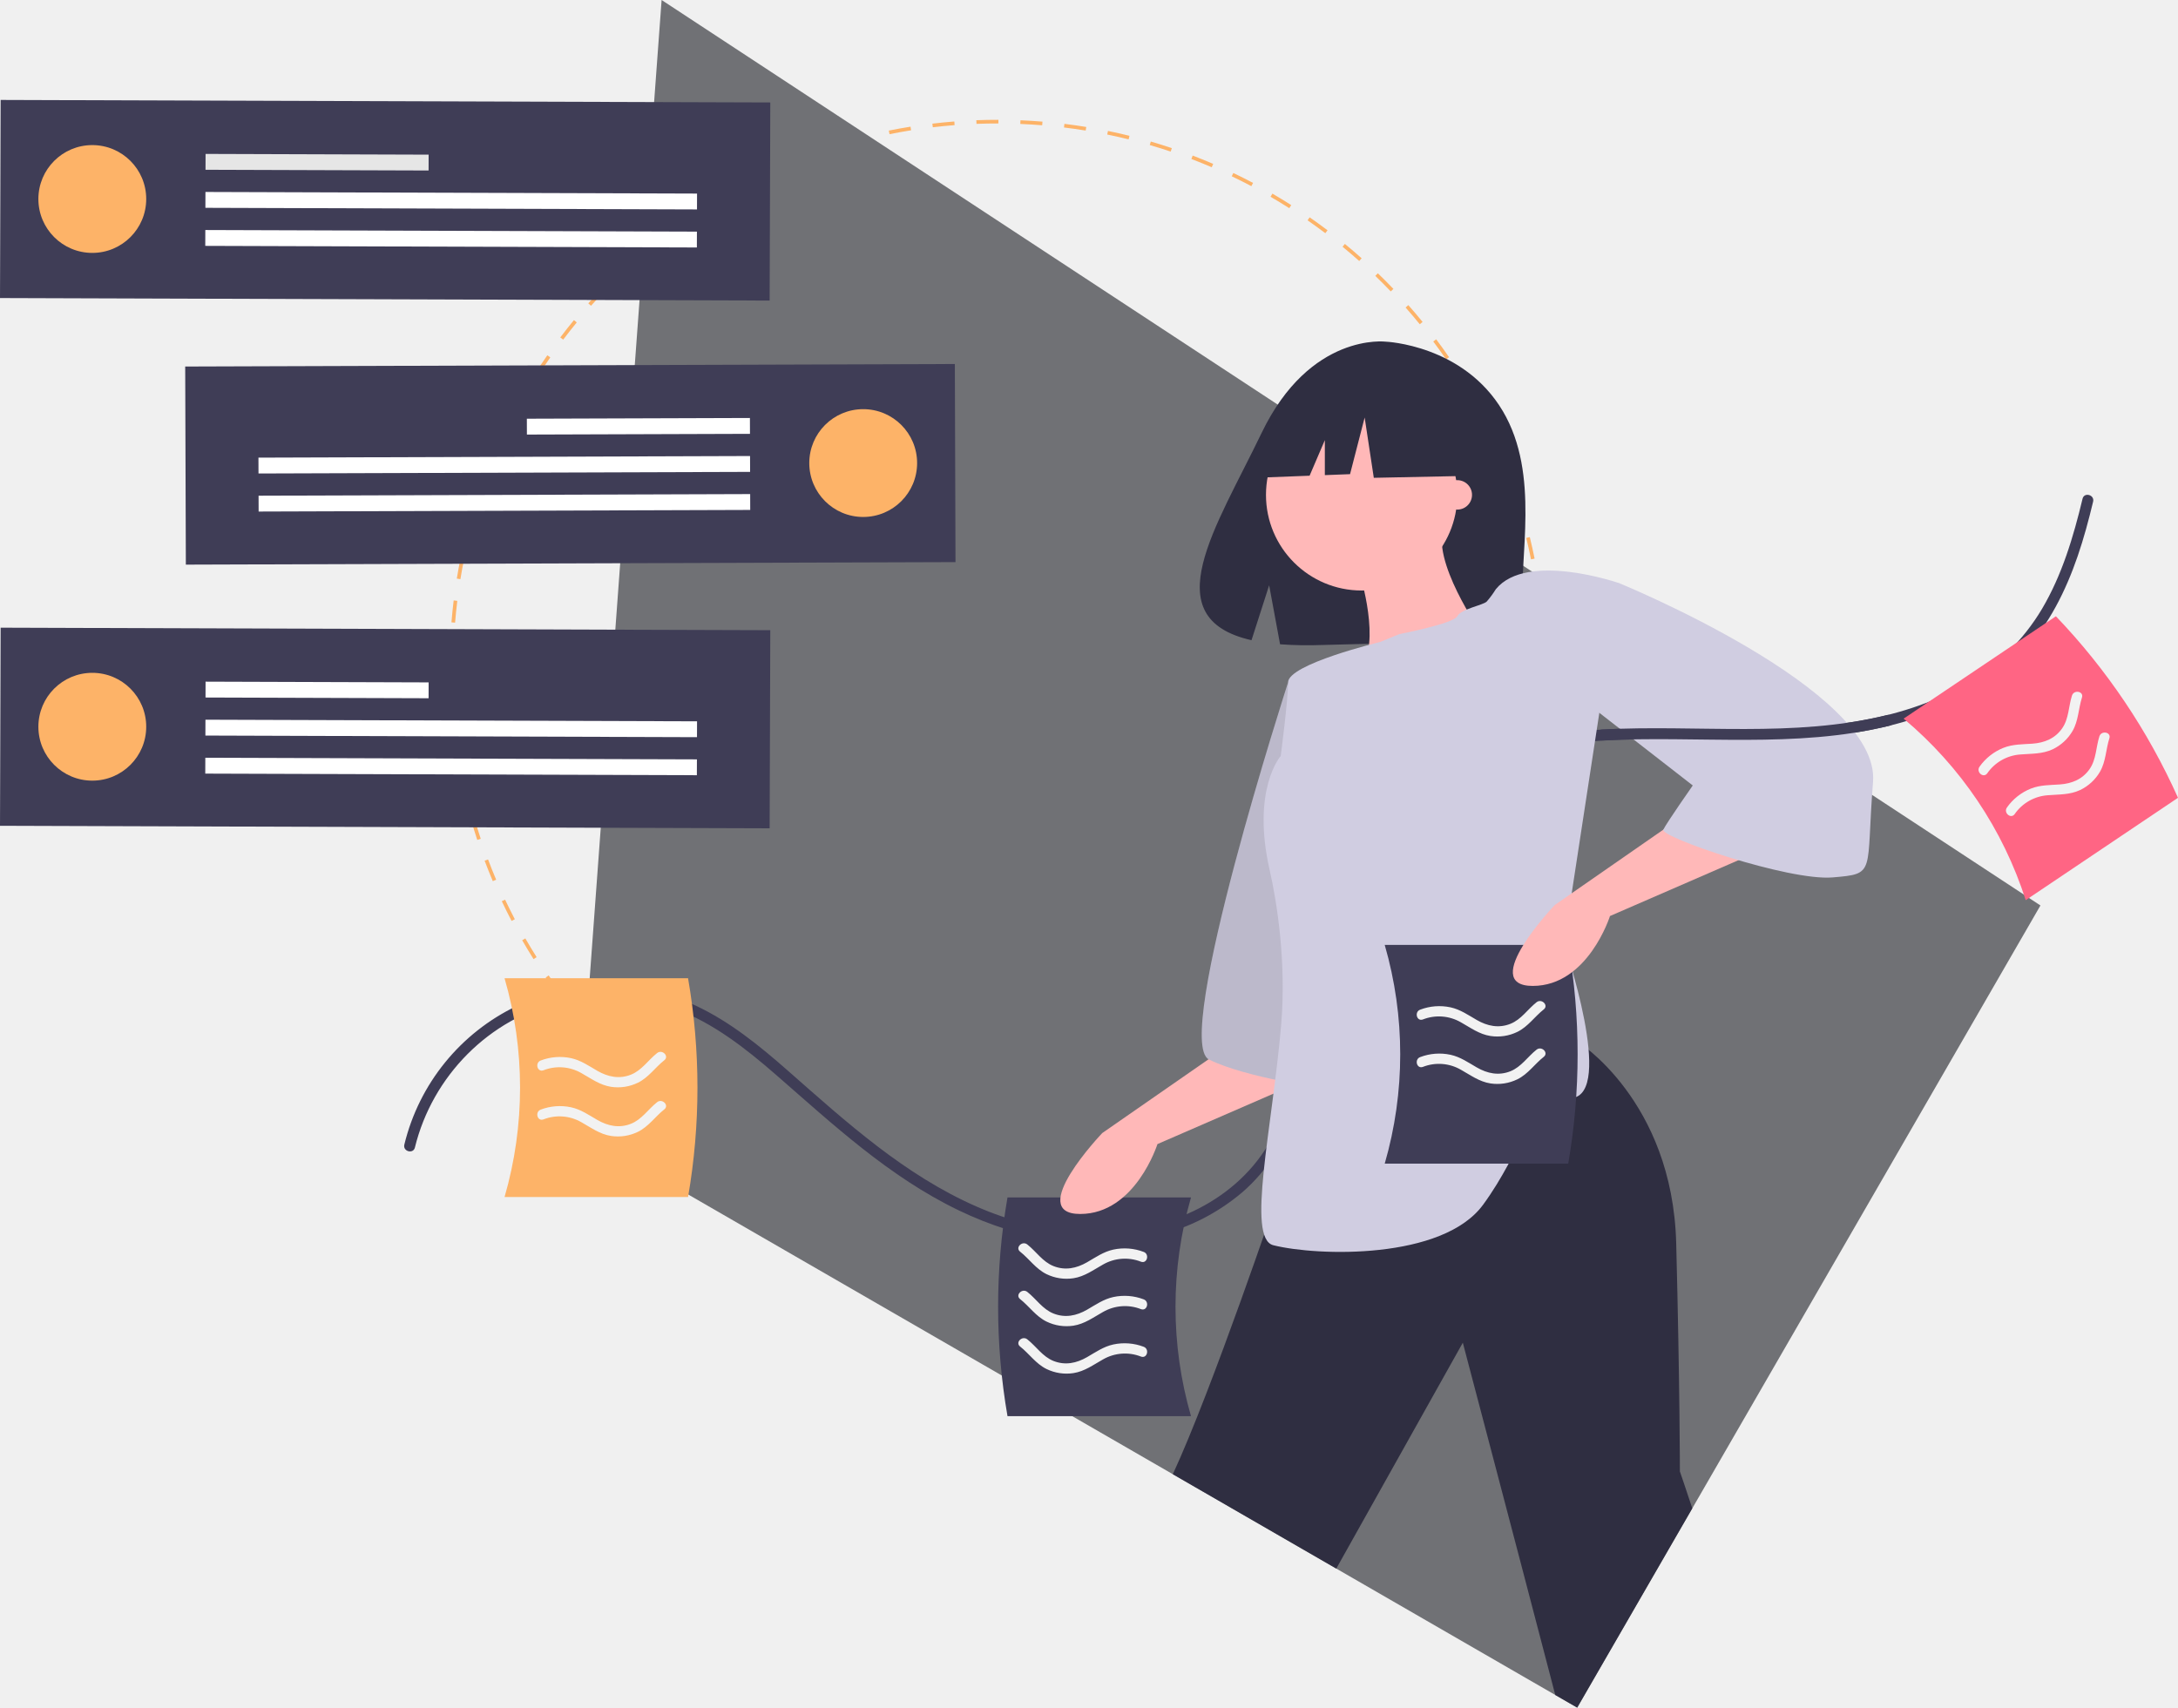
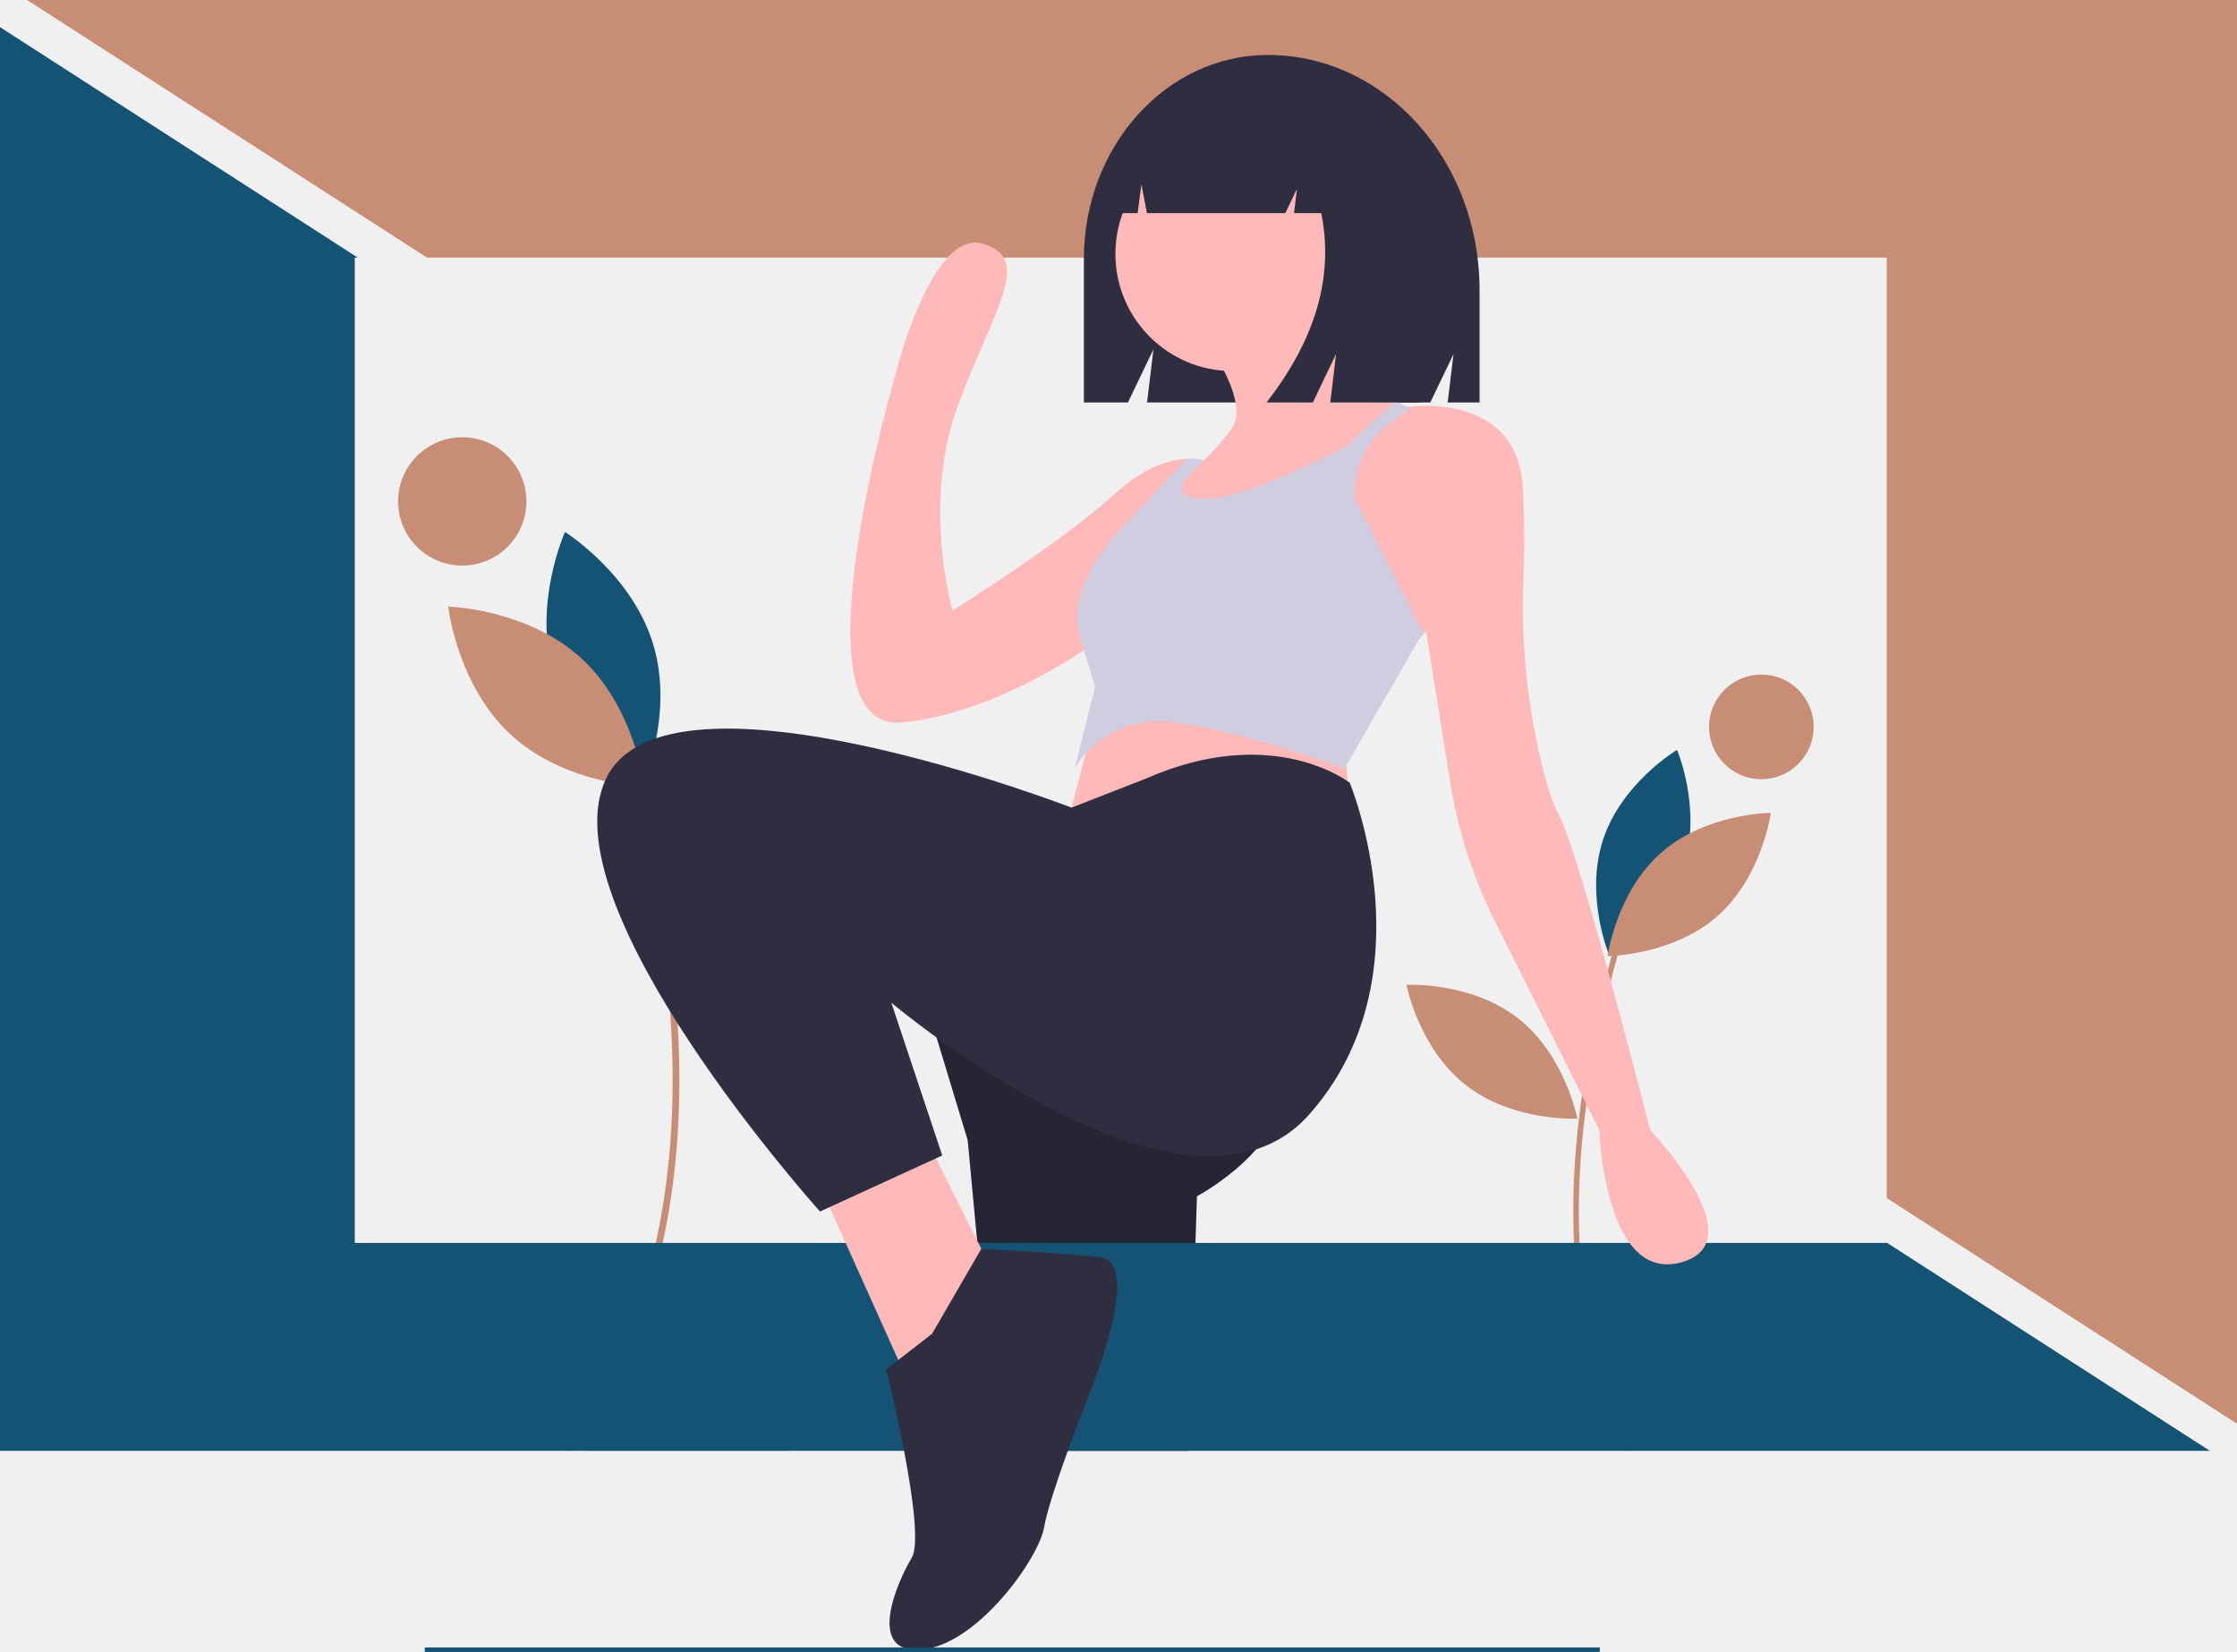
- <svg xmlns="http://www.w3.org/2000/svg" data-name="Layer 1" height="863.943" width="1101.648">
-   <path d="M503.801 614.899l.006-1.848c3.673.011 7.403-.052 11.085-.187l.068 1.846c-3.707.136-7.46.2-11.159.189zm-11.154-.25c-3.693-.157-7.44-.39-11.136-.694l.151-1.841c3.673.302 7.395.534 11.063.689zm33.453-.572l-.14-1.843c3.667-.281 7.378-.642 11.03-1.07l.217 1.835c-3.677.432-7.414.794-11.107 1.078zm-55.69-1.26a280.918 280.918 0 01-11.045-1.583l.299-1.823c3.622.594 7.314 1.123 10.972 1.572zm77.85-1.342l-.289-1.825a275.726 275.726 0 0010.91-1.954l.363 1.81c-3.638.73-7.334 1.391-10.984 1.97zm-99.868-2.269a278.441 278.441 0 01-10.882-2.47l.445-1.794c3.564.886 7.2 1.711 10.81 2.454zm121.748-2.111l-.436-1.795c3.58-.87 7.185-1.822 10.716-2.832l.508 1.777a276.053 276.053 0 01-10.788 2.85zm-143.404-3.269a279.35 279.35 0 01-10.646-3.344l.59-1.752c3.48 1.172 7.039 2.29 10.574 3.323zm164.856-2.869l-.58-1.754a274.045 274.045 0 0010.452-3.692l.651 1.73a274.664 274.664 0 01-10.523 3.716zm-186.033-4.26a277.553 277.553 0 01-10.364-4.208l.73-1.697a273.896 273.896 0 0010.295 4.18zm206.89-3.584l-.72-1.702a275.519 275.519 0 0010.094-4.513l.789 1.672a279.294 279.294 0 01-10.163 4.543zm-227.436-5.247a275.419 275.419 0 01-9.984-5.032l.865-1.631a275 275 0 009.916 4.997zm247.574-4.248l-.855-1.637a277.68 277.68 0 009.704-5.317l.92 1.602a279.928 279.928 0 01-9.77 5.352zm-267.327-6.213a276.442 276.442 0 01-9.539-5.818l.994-1.557a276.072 276.072 0 009.475 5.78zm286.647-4.882l-.984-1.564a276.633 276.633 0 009.252-6.082l1.045 1.523a276.66 276.66 0 01-9.313 6.123zm-305.48-7.13a277.56 277.56 0 01-9.038-6.563l1.116-1.472a278.118 278.118 0 008.976 6.519zm323.857-5.486l-1.107-1.48a276.634 276.634 0 008.74-6.807l1.164 1.435a278.914 278.914 0 01-8.797 6.852zm-341.659-7.996a279.731 279.731 0 01-8.478-7.263l1.23-1.378c2.747 2.45 5.58 4.877 8.422 7.214zm358.975-6.057l-1.221-1.386c2.76-2.43 5.51-4.95 8.17-7.488l1.275 1.337a280.275 280.275 0 01-8.224 7.537zm-375.632-8.8a283.486 283.486 0 01-7.866-7.914l1.336-1.277a279.143 279.143 0 007.815 7.862zm391.775-6.6l-1.328-1.286a277.419 277.419 0 007.55-8.12l1.377 1.232a281.021 281.021 0 01-7.6 8.174zM296.56 520.92a278.801 278.801 0 01-7.206-8.516l1.434-1.164a274.627 274.627 0 007.158 8.457zm422.05-7.114l-1.427-1.174a278.044 278.044 0 006.877-8.702l1.473 1.116a280.7 280.7 0 01-6.923 8.76zm-436.114-10.195a279.3 279.3 0 01-6.498-9.06l1.523-1.046a276.257 276.257 0 006.455 9zm449.604-7.598l-1.516-1.055a279.426 279.426 0 006.159-9.231l1.557.994a280.622 280.622 0 01-6.2 9.292zM269.87 485.24a279.688 279.688 0 01-5.747-9.546l1.601-.92a278.239 278.239 0 005.71 9.482zm474.254-8.056l-1.595-.93c1.86-3.191 3.676-6.455 5.398-9.702l1.631.866a278.571 278.571 0 01-5.434 9.766zm-485.358-11.26a277.736 277.736 0 01-4.957-9.972l1.67-.788a276.995 276.995 0 004.924 9.905zm495.83-8.486l-1.667-.8a275.628 275.628 0 004.598-10.11l1.697.73a277.923 277.923 0 01-4.629 10.18zm-505.337-11.644a275.677 275.677 0 01-4.133-10.333l1.728-.651a274.823 274.823 0 004.106 10.262zm514.18-8.899l-1.726-.66a277.638 277.638 0 003.765-10.457l1.75.59a277.57 277.57 0 01-3.79 10.527zm-522.036-11.954a274.708 274.708 0 01-3.292-10.663l1.776-.508a273.852 273.852 0 003.27 10.59zm529.176-9.22l-1.774-.518a274.269 274.269 0 002.897-10.699l1.792.446a275.372 275.372 0 01-2.915 10.772zm-535.325-12.23c-.876-3.601-1.69-7.266-2.418-10.894l1.812-.364a275.398 275.398 0 002.4 10.821zm540.717-9.42l-1.81-.374a275.223 275.223 0 002.02-10.898l1.823.3a277.634 277.634 0 01-2.033 10.972zm-545.11-12.457c-.58-3.65-1.095-7.368-1.53-11.053l1.836-.216c.431 3.66.943 7.354 1.52 10.98zm548.733-9.562l-1.834-.226a275.87 275.87 0 001.136-11.025l1.842.153c-.305 3.684-.69 7.418-1.144 11.098zm-551.346-12.595c-.286-3.692-.501-7.44-.64-11.141l1.847-.07c.137 3.677.35 7.4.635 11.068zm553.19-9.638l-1.845-.08c.156-3.68.242-7.409.254-11.081l.001-.612 1.848.006-.001.608a284.48 284.48 0 01-.257 11.159zM229.26 337.164l-1.848-.006.002-.31c.011-3.604.093-7.254.243-10.843l1.846.077a281.8 281.8 0 00-.242 10.776zm550.381-10.198c-.14-3.669-.357-7.392-.647-11.066l1.843-.145c.29 3.699.509 7.447.65 11.14zM230.186 315.02l-1.841-.15c.302-3.7.683-7.434 1.132-11.102l1.834.225a277.722 277.722 0 00-1.125 11.027zm547.72-10.15a274.344 274.344 0 00-1.532-10.977l1.825-.292a276.159 276.159 0 011.541 11.051zm-545.029-11.85l-1.823-.298a275.613 275.613 0 012.023-10.974l1.809.371a275.166 275.166 0 00-2.009 10.901zM774.4 282.985a275.593 275.593 0 00-2.413-10.818l1.795-.439c.878 3.59 1.695 7.254 2.429 10.891zm-537.067-11.677l-1.793-.444a276.28 276.28 0 012.904-10.776l1.774.517c-1.03 3.533-2 7.134-2.885 10.703zm531.805-9.853a273.757 273.757 0 00-3.282-10.587l1.754-.583a275.596 275.596 0 013.303 10.659zm-525.605-11.427l-1.75-.588a277.371 277.371 0 013.777-10.532l1.726.658a274.754 274.754 0 00-3.752 10.462zm518.613-9.606a275.51 275.51 0 00-4.117-10.258l1.7-.723a277.349 277.349 0 014.146 10.328zM251.461 229.27l-1.699-.73a277.313 277.313 0 014.618-10.183l1.667.797a274.795 274.795 0 00-4.586 10.116zm502.038-9.192a275.843 275.843 0 00-4.934-9.9l1.635-.858a274.424 274.424 0 014.968 9.967zm-492.46-10.844l-1.633-.863a278.313 278.313 0 015.424-9.773l1.597.93a276.146 276.146 0 00-5.387 9.706zm482.193-8.752a277.178 277.178 0 00-5.72-9.477l1.563-.986a279.548 279.548 0 015.758 9.54zm-471.031-10.433l-1.558-.993a279.185 279.185 0 016.19-9.3l1.517 1.056a276.938 276.938 0 00-6.15 9.237zm459.214-8.286a278.99 278.99 0 00-6.465-8.992l1.478-1.108a278.886 278.886 0 016.507 9.052zm-446.551-9.932l-1.474-1.114a279.957 279.957 0 016.914-8.768l1.427 1.173a278.042 278.042 0 00-6.867 8.71zm433.265-7.788a277.395 277.395 0 00-7.167-8.45l1.384-1.223a278.688 278.688 0 017.216 8.506zm-419.187-9.348l-1.38-1.228a279.907 279.907 0 017.59-8.183l1.33 1.283a279.3 279.3 0 00-7.54 8.128zm404.519-7.26a279.784 279.784 0 00-7.824-7.854l1.282-1.33a281.677 281.677 0 017.876 7.906zm-389.122-8.687l-1.277-1.335a281.107 281.107 0 018.217-7.547l1.222 1.385a279.283 279.283 0 00-8.162 7.497zm373.166-6.703a278.102 278.102 0 00-8.43-7.205l1.172-1.428a279.415 279.415 0 018.486 7.254zm-356.55-7.956l-1.166-1.433a278.398 278.398 0 018.79-6.862l1.108 1.479a276.725 276.725 0 00-8.731 6.816zm339.405-6.112a278.29 278.29 0 00-8.983-6.509l1.053-1.517a280.686 280.686 0 019.045 6.552zm-321.676-7.165l-1.048-1.522a278.38 278.38 0 019.307-6.133l.986 1.563a275.211 275.211 0 00-9.245 6.092zm303.452-5.488a276.073 276.073 0 00-9.482-5.768l.929-1.598a280.058 280.058 0 019.545 5.807zm-284.728-6.318l-.922-1.601c3.201-1.843 6.486-3.647 9.764-5.362l.857 1.636a276.323 276.323 0 00-9.699 5.327zm265.537-4.833a276.14 276.14 0 00-9.922-4.986l.796-1.667a276.112 276.112 0 019.989 5.02zM387.01 88.75l-.79-1.67a278.91 278.91 0 0110.158-4.555l.722 1.7a275.51 275.51 0 00-10.09 4.525zm225.895-4.144a274.986 274.986 0 00-10.3-4.168l.66-1.727a276.485 276.485 0 0110.368 4.197zM407.36 80.112l-.653-1.728c3.462-1.307 7-2.561 10.518-3.728l.582 1.753a274.543 274.543 0 00-10.447 3.703zm184.78-3.423a274.378 274.378 0 00-10.579-3.31l.517-1.774a276.486 276.486 0 0110.649 3.332zm-163.743-3.557l-.51-1.775a275.973 275.973 0 0110.785-2.864l.438 1.795a275.5 275.5 0 00-10.713 2.844zm142.46-2.63a273.39 273.39 0 00-10.812-2.442l.37-1.81c3.634.743 7.297 1.57 10.885 2.458zm-120.928-2.62l-.365-1.811c3.625-.73 7.32-1.396 10.982-1.981l.292 1.824a277.41 277.41 0 00-10.909 1.968zm99.214-1.825a276.367 276.367 0 00-10.974-1.56l.224-1.835c3.674.448 7.391.976 11.047 1.572zm-77.327-1.669l-.218-1.834c3.677-.436 7.413-.803 11.105-1.09l.143 1.841c-3.667.286-7.378.65-11.03 1.083zm55.326-1.01a278.831 278.831 0 00-11.064-.677l.077-1.846c3.704.153 7.45.382 11.137.681zm-33.229-.714l-.07-1.846A283.51 283.51 0 01505 60.616l-.003 1.847c-3.684-.005-7.413.062-11.084.201z" fill="#fdb368" />
-   <path style="mix-blend-mode:normal" d="M292.585 572.286L334.648 0l697.42 458.105-176.096 305.011-58.213 100.827-11.091-6.402-110.761-63.947-82.683-47.74z" fill="#707175" />
-   <path d="M209.861 580.564c8.849-36.155 37.512-65.298 73.892-73.773a100.828 100.828 0 0158.178 3.74c18.935 7.143 35.177 19.847 50.292 33.006 29.198 25.42 57.48 51.881 92.75 68.843 31.505 15.151 66.98 21.586 101.237 12.551a105.324 105.324 0 0042.173-21.733c12.509-10.829 21.31-25.006 27.149-40.38 12.238-32.225 11.995-67.474 21.34-100.45 4.814-16.995 12.458-33.05 24.665-46 12.068-12.804 27.428-22.186 43.72-28.625 38.636-15.27 80.454-14.031 121.267-13.492 38.572.509 78.1-.156 114.23-15.346 16.1-6.769 31.129-16.337 43.007-29.248 12.655-13.754 21.085-30.668 27.121-48.224 3.116-9.063 5.598-18.323 7.83-27.638.831-3.467-4.512-4.946-5.344-1.473-4.622 19.284-10.366 38.59-20.527 55.762a106.897 106.897 0 01-39.147 38.307c-34.041 19.557-74.227 22.53-112.63 22.445-41.215-.092-83.376-3.16-123.41 8.777-32.58 9.714-62.564 29.176-77.65 60.544-15.017 31.225-15.542 66.658-23.018 99.943-3.713 16.531-9.265 32.808-19.222 46.686-9.926 13.833-24.14 24.17-39.876 30.475-33.643 13.48-71.16 9.527-103.817-4.772-36.612-16.03-65.937-42.735-95.574-68.81-14.277-12.56-29.292-24.79-46.62-32.906a105.261 105.261 0 00-147.36 70.318c-.849 3.464 4.495 4.942 5.344 1.473z" fill="#3f3d56" />
-   <path d="M602.42 716.49H509.6a324.642 324.642 0 010-110.67h92.82a199.133 199.133 0 000 110.67z" fill="#3f3d56" />
-   <path d="M255.208 605.603h92.82a324.642 324.642 0 000-110.67h-92.82a199.133 199.133 0 010 110.67z" fill="#fdb368" />
-   <path d="M274.878 541.49a22.218 22.218 0 0119.23 1.445c4.877 2.725 9.301 6.053 14.961 6.922a23.132 23.132 0 0013.582-2.076c5.407-2.643 8.745-7.732 13.374-11.382 2.597-2.048-1.064-5.665-3.637-3.637-4.52 3.565-7.745 8.75-13.252 10.94-5.897 2.345-11.636 1.148-16.984-1.933-4.31-2.483-8.328-5.326-13.278-6.407a27.154 27.154 0 00-15.363 1.169c-3.075 1.143-1.744 6.115 1.367 4.958zM274.878 566.345a22.218 22.218 0 0119.23 1.445c4.877 2.726 9.301 6.054 14.961 6.922a23.132 23.132 0 0013.582-2.075c5.407-2.644 8.745-7.733 13.374-11.383 2.597-2.048-1.064-5.664-3.637-3.636-4.52 3.565-7.745 8.75-13.252 10.94-5.897 2.344-11.636 1.148-16.984-1.933-4.31-2.484-8.328-5.327-13.278-6.407a27.154 27.154 0 00-15.363 1.168c-3.075 1.143-1.744 6.115 1.367 4.959zM577.119 638.34a22.218 22.218 0 00-19.23 1.446c-4.877 2.725-9.302 6.053-14.961 6.921a23.131 23.131 0 01-13.582-2.075c-5.407-2.644-8.745-7.733-13.374-11.383-2.597-2.048 1.064-5.664 3.636-3.636 4.521 3.565 7.745 8.75 13.253 10.94 5.896 2.344 11.636 1.148 16.983-1.933 4.311-2.484 8.329-5.326 13.278-6.407a27.154 27.154 0 0115.364 1.168c3.075 1.143 1.744 6.116-1.367 4.959zM577.119 662.338a22.218 22.218 0 00-19.23 1.446c-4.877 2.725-9.302 6.053-14.961 6.922a23.131 23.131 0 01-13.582-2.076c-5.407-2.644-8.745-7.732-13.374-11.382-2.597-2.048 1.064-5.665 3.636-3.637 4.521 3.565 7.745 8.75 13.253 10.94 5.896 2.345 11.636 1.148 16.983-1.933 4.311-2.483 8.329-5.326 13.278-6.407a27.154 27.154 0 0115.364 1.168c3.075 1.143 1.744 6.116-1.367 4.96zM577.119 686.337a22.218 22.218 0 00-19.23 1.445c-4.877 2.725-9.302 6.053-14.961 6.922a23.131 23.131 0 01-13.582-2.076c-5.407-2.643-8.745-7.732-13.374-11.382-2.597-2.048 1.064-5.664 3.636-3.636 4.521 3.565 7.745 8.749 13.253 10.94 5.896 2.344 11.636 1.148 16.983-1.933 4.311-2.484 8.329-5.327 13.278-6.407a27.154 27.154 0 0115.364 1.168c3.075 1.143 1.744 6.115-1.367 4.959z" fill="#f2f2f2" />
-   <path d="M760.137 207.995c-19.865-33.565-59.166-35.13-59.166-35.13s-38.297-4.897-62.864 46.224c-22.898 47.649-54.501 93.654-5.088 104.809l8.926-27.78 5.527 29.848a193.34 193.34 0 0021.143.361c52.917-1.708 103.314.5 101.69-18.49-2.156-25.242 8.946-67.545-10.168-99.842z" fill="#2f2e41" />
-   <path d="M624.524 526.725L557.53 573.25s-39.08 40.94-11.165 40.94 39.08-35.357 39.08-35.357l85.603-37.22z" fill="#ffb8b8" />
-   <path d="M651.508 345.283s-58.62 181.442-40.01 190.747 59.55 14.887 59.55 14.887z" fill="#d0cde1" />
-   <path d="M651.508 345.283s-58.62 181.442-40.01 190.747 59.55 14.887 59.55 14.887z" opacity=".1" />
-   <path d="M855.972 763.116l-58.213 100.827-11.091-6.402c-21.196-81.312-46.763-178.222-46.763-178.222l-63.998 114.275-82.683-47.74c19.79-42.606 53.628-142.833 53.628-142.833l150.744-76.298s48.382 29.775 50.242 102.353 1.86 115.381 1.86 115.381 2.46 7.071 6.274 18.659z" fill="#2f2e41" />
-   <path d="M737.111 250.375a48.385 48.385 0 01-48.384 48.385 48.385 48.385 0 01-48.385-48.385 48.385 48.385 0 0148.385-48.384 48.385 48.385 0 0148.384 48.384" fill="#ffb8b8" />
-   <path d="M687.796 290.385s11.166 35.358 0 48.385 61.411-18.61 61.411-18.61-26.053-37.218-18.609-53.967z" fill="#ffb8b8" />
-   <path d="M756.6 298.093a47.688 47.688 0 01-4.601 6.25c-1.861 1.86-13.027 3.721-14.888 7.443s-29.301 9.027-29.301 9.027l-9.778 4s-46.524 11.165-46.524 20.47-3.722 37.219-3.722 37.219-14.887 16.748-5.583 57.69c3.585 15.774 8.583 46.376 5.78 78.809-4.47 51.741-17.646 107.575-3.919 111.006 22.331 5.583 85.604 7.444 106.074-20.47s22.331-52.106 44.663-53.967-3.722-78.16-3.722-78.16l27.914-182.372s-46.625-16.22-62.393 3.055z" fill="#d0cde1" />
-   <path d="M700.402 588.734h92.82a324.643 324.643 0 000-110.67h-92.82a199.133 199.133 0 010 110.67z" fill="#3f3d56" />
-   <path d="M719.705 515.777a22.218 22.218 0 0119.23 1.445c4.877 2.726 9.301 6.054 14.96 6.922a23.132 23.132 0 0013.583-2.075c5.407-2.644 8.744-7.733 13.373-11.383 2.597-2.048-1.064-5.664-3.636-3.636-4.521 3.565-7.745 8.75-13.253 10.94-5.896 2.344-11.635 1.148-16.983-1.933-4.311-2.484-8.329-5.326-13.278-6.407a27.154 27.154 0 00-15.363 1.168c-3.075 1.143-1.745 6.116 1.367 4.959zM719.705 539.775a22.218 22.218 0 0119.23 1.446c4.877 2.725 9.301 6.053 14.96 6.922a23.131 23.131 0 0013.583-2.076c5.407-2.644 8.744-7.732 13.373-11.382 2.597-2.048-1.064-5.665-3.636-3.637-4.521 3.565-7.745 8.75-13.253 10.94-5.896 2.345-11.635 1.148-16.983-1.933-4.311-2.484-8.329-5.326-13.278-6.407a27.154 27.154 0 00-15.363 1.168c-3.075 1.143-1.745 6.116 1.367 4.96z" fill="#f2f2f2" />
-   <path d="M853.42 411.347l-66.994 46.523s-39.08 40.941-11.165 40.941 39.08-35.358 39.08-35.358l85.603-37.219z" fill="#ffb8b8" />
-   <path d="M738.328 204.76L699.5 184.422l-24.36 3.78a43.55 43.55 0 00-35.797 33.417l-4.556 20.12 27.616-1.063 7.714-18v17.704l12.743-.49 7.395-28.659 4.623 30.508 45.299-.925z" fill="#2f2e41" />
-   <path d="M805.966 298.76l13.027-3.722s132.127 53.967 128.405 100.49 1.86 46.524-20.47 48.385-87.465-20.47-85.604-24.192 14.888-22.331 14.888-22.331l-50.246-39.08z" fill="#d0cde1" />
-   <path d="M744.555 250.375a7.444 7.444 0 01-7.444 7.444 7.444 7.444 0 01-7.443-7.444 7.444 7.444 0 017.443-7.444 7.444 7.444 0 017.444 7.444" fill="#ffb8b8" />
-   <path d="M810.25 374.622c48.566-2.62 97.806 4.275 145.587-7.478 3.462-.851 1.995-6.198-1.474-5.345-47.26 11.625-96.07 4.688-144.113 7.28-3.548.192-3.57 5.736 0 5.543z" fill="#3f3d56" />
-   <path d="M1024.624 455.42l77.024-51.795a324.642 324.642 0 00-61.756-91.837l-77.025 51.796a199.133 199.133 0 0161.757 91.837z" fill="#ff6584" />
-   <path d="M1005.17 391.242a22.218 22.218 0 0116.764-9.531c5.568-.46 11.096-.168 16.278-2.605a23.131 23.131 0 0010.112-9.302c3.012-5.21 2.942-11.296 4.746-16.908 1.013-3.148-4.044-4.107-5.046-.988-1.763 5.48-1.545 11.582-4.893 16.473-3.585 5.236-9.015 7.446-15.172 7.873-4.963.345-9.883.228-14.594 2.093a27.154 27.154 0 00-12.097 9.542c-1.913 2.665 1.965 6.049 3.902 3.353zM1019.04 411.867a22.218 22.218 0 0116.764-9.53c5.568-.46 11.096-.168 16.277-2.606a23.132 23.132 0 0010.113-9.3c3.012-5.212 2.942-11.297 4.746-16.91 1.013-3.148-4.044-4.106-5.046-.987-1.763 5.48-1.545 11.582-4.893 16.473-3.585 5.236-9.015 7.446-15.172 7.873-4.963.345-9.884.228-14.594 2.093a27.154 27.154 0 00-12.097 9.542c-1.913 2.665 1.965 6.048 3.902 3.352z" fill="#f2f2f2" />
-   <path d="M.328 50.564l389.291 1.273-.327 100.228L0 150.792z" fill="#3f3d56" />
-   <path d="M73.959 100.679a27.272 27.272 0 01-27.272 27.272 27.272 27.272 0 01-27.272-27.272 27.272 27.272 0 0127.272-27.272 27.272 27.272 0 0127.272 27.272" fill="#fdb368" />
-   <path d="M103.98 77.872l112.83.37-.027 8.02-112.83-.369z" fill="#e6e6e6" />
-   <path d="M103.916 97.123l248.655.813-.026 8.021-248.655-.813zM103.853 116.373l248.655.814-.026 8.02-248.655-.812z" fill="#fff" />
-   <path d="M.328 317.564l389.291 1.273-.328 100.228L0 417.792z" fill="#3f3d56" />
-   <path d="M73.959 367.679a27.272 27.272 0 01-27.272 27.272 27.272 27.272 0 01-27.272-27.272 27.272 27.272 0 0127.272-27.272 27.272 27.272 0 0127.272 27.272" fill="#fdb368" />
-   <path d="M103.98 344.872l112.83.37-.027 8.02-112.83-.369zM103.916 364.123l248.655.813-.026 8.021-248.655-.813zM103.853 383.373l248.655.814-.026 8.02-248.655-.812z" fill="#fff" />
-   <path d="M483.297 284.392l-389.292 1.273-.328-100.228 389.292-1.273z" fill="#3f3d56" />
-   <path d="M463.882 234.278a27.272 27.272 0 01-27.272 27.272 27.272 27.272 0 01-27.272-27.272 27.272 27.272 0 0127.272-27.272 27.272 27.272 0 0127.272 27.272" fill="#fdb368" />
-   <path d="M379.343 219.493l-112.83.369-.026-8.022 112.83-.368zM379.406 238.743l-248.654.813-.026-8.02 248.654-.814zM379.47 257.994l-248.655.813-.027-8.021 248.655-.813z" fill="#fff" />
+ <svg xmlns="http://www.w3.org/2000/svg" data-name="Layer 1" height="731" width="990">
+   <path d="M245.036 298.44c9.398 31.145 39.044 49.746 39.044 49.746s14.41-31.895 5.012-63.039-39.043-49.745-39.043-49.745-14.41 31.894-5.013 63.038z" fill="#145374" />
+   <path d="M257.32 291.334c23.954 22.01 27.807 56.796 27.807 56.796s-34.987-.9-58.942-22.91-27.808-56.795-27.808-56.795 34.987.9 58.942 22.91zm75.617 91.739c-26.075 19.453-33.453 53.665-33.453 53.665s34.896 2.672 60.97-16.78 33.453-53.665 33.453-53.665-34.896-2.672-60.97 16.78zM350.46 641.16s-.23.3-.69.84h-91.29a83.02 83.02 0 0129.82-12.5c31.97-6.04 62.16 11.66 62.16 11.66z" fill="#c88d75" />
+   <path d="M293.96 546.73c-.11.55-.23 1.1-.35 1.65-.11.54-.23 1.08-.35 1.62q-.375 1.74-.78 3.48a261.887 261.887 0 01-38.4 88.52h-3.62c17.91-25.72 31.4-56.07 39.09-89.11.22-.96.44-1.92.65-2.89.29-1.29.56-2.58.83-3.87q.735-3.54 1.38-7.12c9.96-54.87 5.81-117.57-12.63-191.31-.26-1.04-.53-2.09-.79-3.14-.04-.13-.07-.25-.1-.38l2.9-.74c.33 1.29.66 2.58.97 3.87l.18.69c19.13 76.94 22.73 141.99 11.02 198.73z" fill="#c88d75" />
+   <circle cx="204.579" cy="221.877" fill="#c88d75" r="28.391" />
+   <path d="M745.082 383.292c-8.249 25.21-32.766 39.812-32.766 39.812s-11.144-26.27-2.895-51.48 32.765-39.813 32.765-39.813 11.144 26.27 2.896 51.48z" fill="#145374" />
+   <path d="M735.204 377.267c-19.943 17.489-23.74 45.771-23.74 45.771s28.536-.072 48.479-17.56 23.74-45.772 23.74-45.772-28.537.072-48.48 17.561zm-63.372 73.353c20.887 16.349 26.256 44.375 26.256 44.375s-28.496 1.52-49.383-14.83-26.256-44.375-26.256-44.375 28.496-1.52 49.383 14.83z" fill="#c88d75" />
+   <path d="M721.94 642h-2.72a218.987 218.987 0 01-17.63-51.71c-.29-1.39-.57-2.78-.83-4.19-.09-.446-.172-.892-.25-1.34A261.842 261.842 0 01696.6 550a298.87 298.87 0 01-.315-17.727c.379-33.066 6.015-69.243 16.965-109.293.05-.19.1-.38.16-.57.28-1.04.57-2.08.86-3.13l2.35.66c-.03.1-.05.19-.08.29-.24.86-.48 1.71-.71 2.56-13.05 47.48-18.61 89.45-16.79 127.21a262.525 262.525 0 002.88 28.47c.31 1.96.64 3.91.99 5.85.34 1.85.7 3.697 1.08 5.54A216.086 216.086 0 00721.94 642z" fill="#c88d75" />
+   <circle cx="779.506" cy="321.646" fill="#c88d75" r="23.149" />
+   <path d="M529.7 529.34l-.66 20.66-2.92 92h-84.96l-8.63-92-4.26-45.46-22.54-74.38 146.51-29.3s11.27 42.83 15.77 74.38c4.51 31.56-38.31 54.1-38.31 54.1z" fill="#2f2e41" />
+   <path d="M529.7 529.34l-.66 20.66-2.92 92h-84.96l-8.63-92-4.26-45.46-22.54-74.38 146.51-29.3s11.27 42.83 15.77 74.38c4.51 31.56-38.31 54.1-38.31 54.1z" opacity=".2" />
+   <path d="M978 642H0V12l158.34 102H157v436h678v-.12L978 642z" fill="#145374" />
+   <path d="M12 0l176.971 114H835v416.153L990 630V0H12z" fill="#c88d75" />
+   <path d="M561.096 24.317c-44.969 0-81.423 40.457-81.423 90.362v63.405h19.5l11.29-23.492-2.822 23.492h125.342l10.263-21.356-2.565 21.356h14.112V128.3c0-57.428-41.95-103.983-93.697-103.983z" fill="#2f2e41" />
+   <path d="M484.618 317.464l-13.524 51.841 126.222-4.508-2.254-42.825s-94.666-24.794-110.444-4.508zM362.903 524.829l40.572 90.159 38.317-47.333-31.555-63.112-47.334 20.286z" fill="#ffb9b9" />
+   <circle cx="545.475" cy="112.352" fill="#ffb9b9" r="51.841" />
+   <path d="M622.11 179.971l-23.847 19.88-3.2 2.66-2.255 27.048h-87.905s11.992-10.391 23.126-21.143c.226-.248.474-.518.744-.766 1.51-1.465 2.863-2.818 4.08-4.035.653-.676 1.284-1.307 1.848-1.893.924-.97 1.826-1.893 2.727-2.818a.078.078 0 00.023-.045 87.97 87.97 0 006.491-7.618l.023-.023a26.176 26.176 0 001.51-2.231c6.762-11.27-9.016-33.81-9.016-33.81l49.588-24.793c1.735 24.433 22.404 40.751 31.645 46.882 2.705 1.78 4.418 2.705 4.418 2.705z" fill="#ffb9b9" />
+   <path d="M743.825 558.639c-33.81 9.016-36.064-58.603-36.064-58.603l-46.145-92.29a213.423 213.423 0 01-19.88-61.914l-10.61-66.686-3.223 3.854v.023l-5.793 2.885-35.207-56.35-9.872-15.777v-18.032l33.81-15.778h13.523s.293-.045.812-.09c6.22-.654 46.702-3.359 48.776 36.154.816 15.507.745 28.355.323 38.435a297.65 297.65 0 007.861 82.971c2.387 9.79 4.99 18.292 7.593 22.848 9.016 15.778 40.572 139.747 40.572 139.747s47.333 49.587 13.524 58.603zM536.46 204.765l-8.543 15.575-5.05 9.219-24.725 45.08s-7.01 5.724-18.37 13.117c-18.889 12.284-49.858 29.144-80.805 31.962-49.588 4.508-2.254-155.525-2.254-155.525s15.778-63.111 38.317-56.349 4.508 29.302-11.27 72.127-2.254 90.16-2.254 90.16 47.334-29.303 72.128-51.842c12.915-11.744 24.004-14.922 31.645-15.26h.023a28.7 28.7 0 017.55.586 17.053 17.053 0 013.607 1.15z" fill="#ffb9b9" />
+   <path d="M543.942 191.241c-.09.248-1.15 2.254-9.241 10.48a108.78 108.78 0 009.241-10.48z" fill="#d0cde1" />
+   <path d="M630 280.273l-2.097 2.75-32.84 56.98s-42.826-15.778-74.382-20.285c-30.654-4.373-44.29 18.888-45.057 20.218l8.994-35.996-4.846-16.184c-.564-1.893-1.217-3.99-1.916-6.356-6.762-22.54 18.032-47.333 18.032-47.333l29.391-31.038h.023a28.7 28.7 0 017.55.586 359.488 359.488 0 01-4.079 4.035c-.27.248-.518.518-.744.766-8.632 8.813-4.147 11.27-.112 11.924a19.85 19.85 0 004.034.203c9.4 1.352 29.978-6.897 45.08-13.795 10.278-4.688 18.031-8.745 18.031-8.745l19.678-18.032 2.952-2.705c2.705 1.781 4.418 2.705 4.418 2.705h2.254s.293-.045.812-.09l-10.263 7.616a38.155 38.155 0 00-15.343 33.046z" fill="#d0cde1" />
+   <path d="M507.157 344.511l-32.952 12.868s-178.921-69.217-205.969-12.868S362.903 536.1 362.903 536.1l54.095-24.794-22.54-67.619s130.731 110.445 184.827 49.588 18.031-146.908 18.031-146.908-33.81-26.648-90.159-1.855zM412.49 590.195l-20.285 15.777s18.032 72.128 11.27 83.397-20.286 42.826 4.508 40.572 51.841-40.572 54.095-54.095 18.032-54.096 18.032-54.096 27.047-63.111 6.762-65.365-52.596-3.763-52.596-3.763zM584.243 49.21c-8.175-10.527-20.233-17.195-33.693-17.195h-1.599c-30.821 0-55.807 27.89-55.807 62.294h10.327l1.668-12.695 2.446 12.695h61.252l5.131-10.74-1.283 10.74h12.05q8.435 41.888-24.237 83.775h20.526l10.264-21.48-2.566 21.48h39.13l7.697-49.406c0-37-21.498-68.376-51.306-79.469z" fill="#2f2e41" />
+   <path d="M188 729h520v2H188z" fill="#145374" />
</svg>
